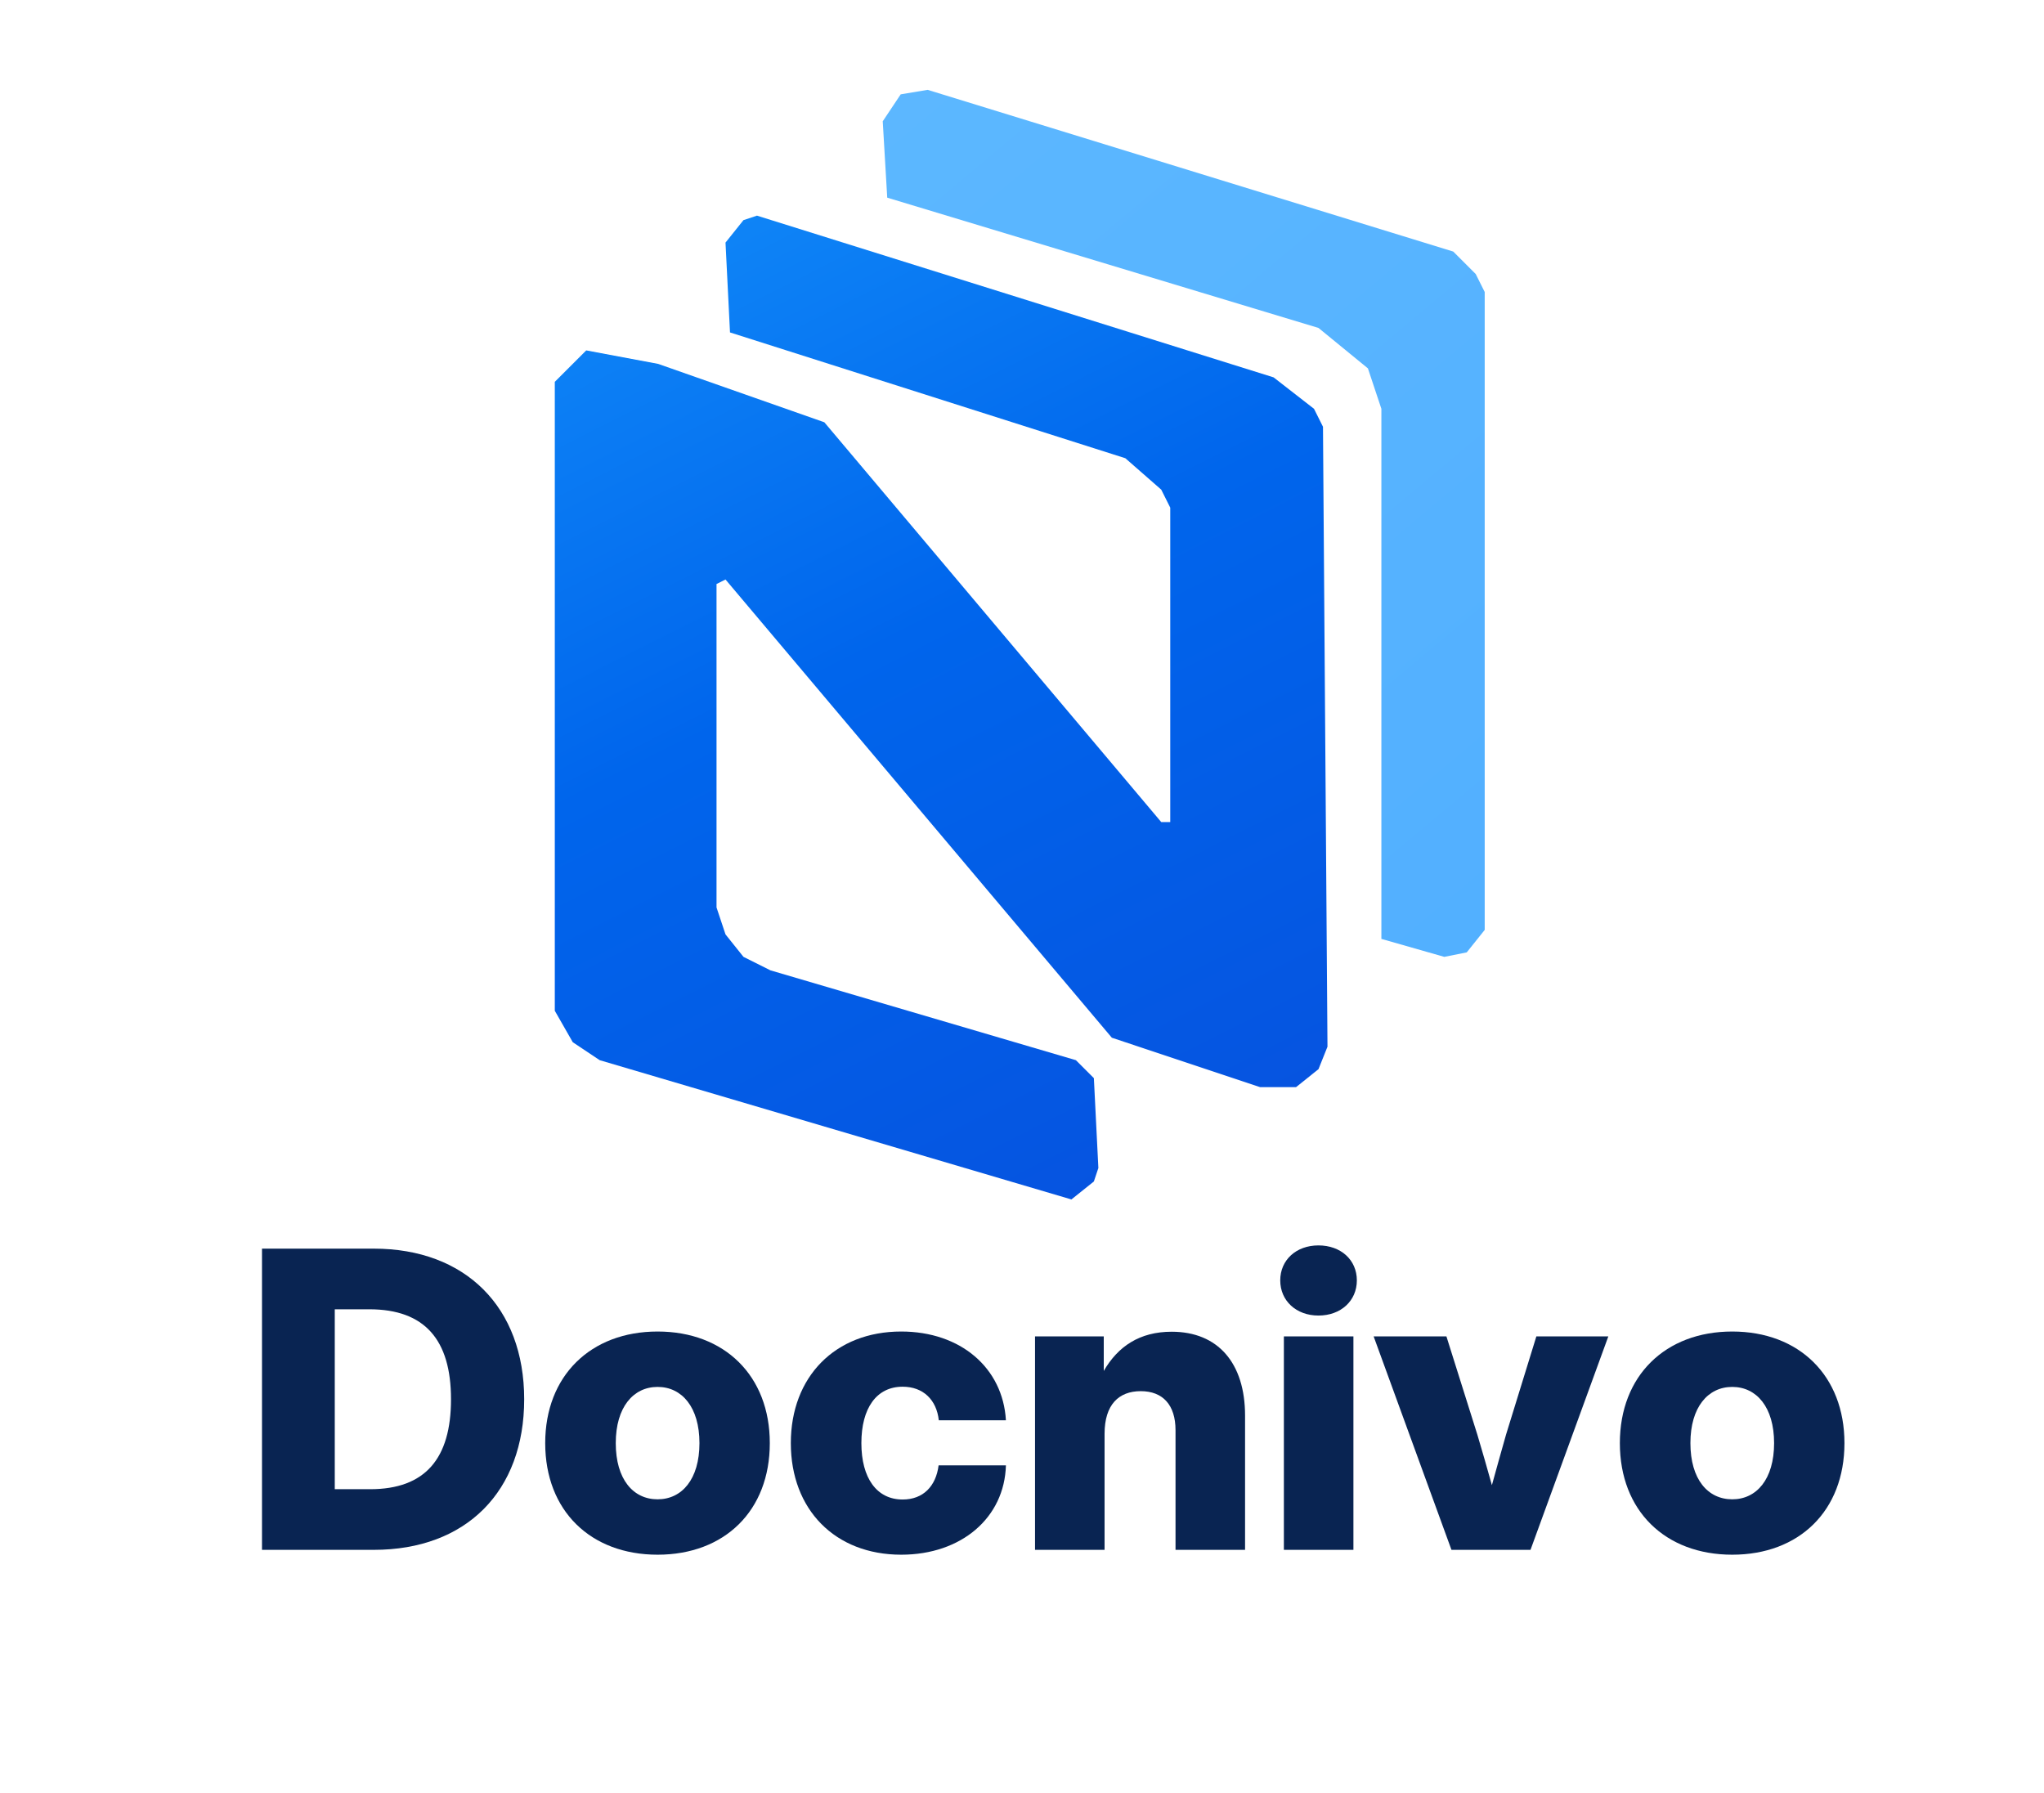
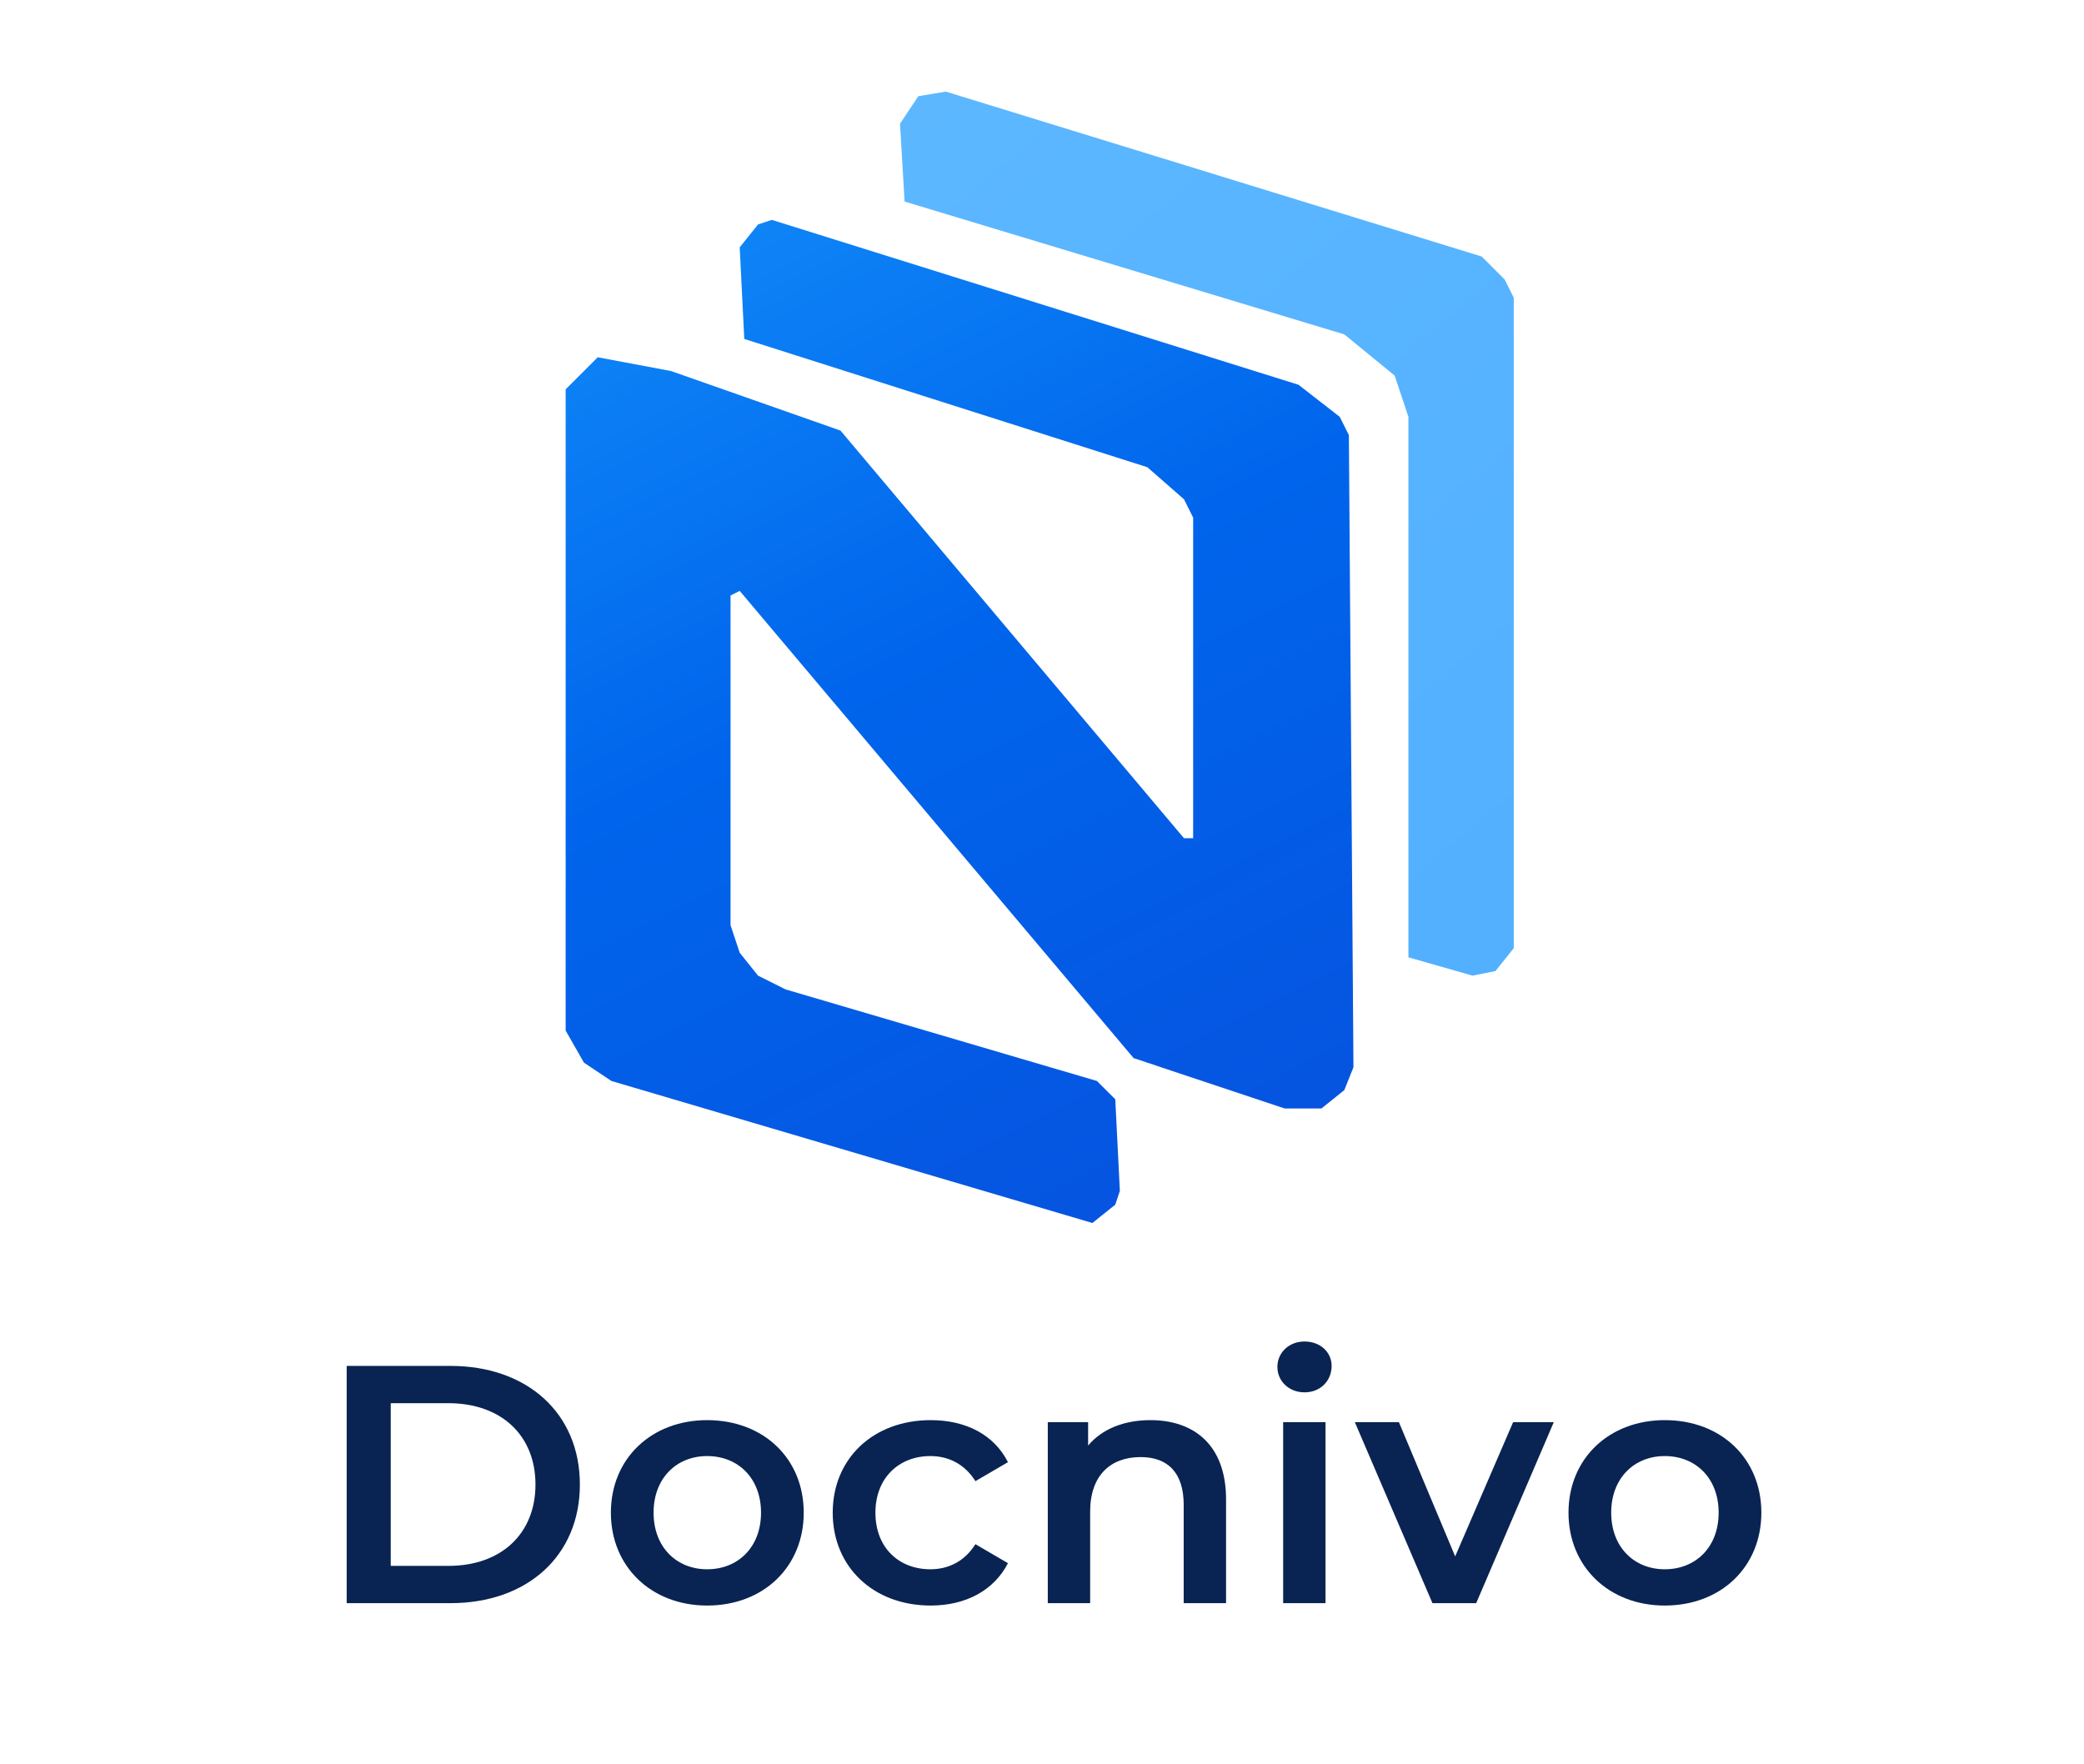
- <svg xmlns="http://www.w3.org/2000/svg" width="455" height="399" viewBox="0 0 455 399" role="img" aria-label="Docnivo stacked logo">
+ <svg xmlns="http://www.w3.org/2000/svg" width="455" height="385" viewBox="0 0 455 385" role="img" aria-label="Docnivo stacked logo">
  <defs>
    <linearGradient id="blueGradient" gradientUnits="userSpaceOnUse" x1="41.6" y1="0" x2="166.4" y2="248.0">
      <stop offset="0" stop-color="#128CF9" />
      <stop offset=".45" stop-color="#0065EC" />
      <stop offset="1" stop-color="#0751DE" />
    </linearGradient>
    <linearGradient id="cyanGradient" gradientUnits="userSpaceOnUse" x1="0" y1="0" x2="208.0" y2="248.0">
      <stop offset="0" stop-color="#5EB9FF" />
      <stop offset="1" stop-color="#50AEFF" />
    </linearGradient>
  </defs>
  <g transform="translate(123.5 20)">
    <path d="M77,1 L73,7 L74,24 L170,53 L181,62 L184,71 L184,189 L198,193 L203,192 L207,187 L207,45 L205,41 L200,36 L83,0 Z" fill="url(#cyanGradient)" />
    <path d="M45,28 L42,29 L38,34 L39,54 L127,82 L135,89 L137,93 L137,163 L135,163 L60,74 L23,61 L7,58 L0,65 L0,205 L4,212 L10,216 L115,247 L120,243 L121,240 L120,220 L116,216 L48,196 L42,193 L38,188 L36,182 L36,110 L38,109 L124,211 L157,222 L165,222 L170,218 L172,213 L171,75 L169,71 L160,64 Z" fill="url(#blueGradient)" />
  </g>
-   <g transform="translate(54 345) scale(0.045 -0.045)" fill="#092452">
-     <g transform="translate(0 0)">
-       <path d="M649 0C1107 0 1393 290 1393 745C1393 1200 1103 1490 649 1490H96V0ZM456 300V1190H627C901 1190 1031 1039 1031 745C1031 452 904 300 631 300Z" />
-     </g>
-     <g transform="translate(1445 0)">
-       <path d="M608 -24C939 -24 1163 193 1163 528C1163 861 939 1080 608 1080C277 1080 52 861 52 528C52 193 277 -24 608 -24ZM608 250C487 250 401 349 401 528C401 706 488 806 608 806C728 806 815 706 815 528C815 349 728 250 608 250Z" />
-     </g>
-     <g transform="translate(2660 0)">
-       <path d="M598 -24C897 -24 1109 160 1116 418H783C770 315 707 249 605 249C477 249 401 355 401 528C401 701 476 807 605 807C707 807 773 742 784 641H1116C1101 900 892 1080 598 1080C271 1080 52 856 52 528C52 199 271 -24 598 -24Z" />
-     </g>
-     <g transform="translate(3824 0)">
-       <path d="M440 574C440 718 510 785 619 785C728 785 791 717 791 592V0H1135V664C1135 924 1001 1079 772 1079C613 1079 506 1006 436 885V1056H96V0H440Z" />
-     </g>
-     <g transform="translate(5055 0)">
-       <path d="M96 0H440V1056H96ZM267 1159C378 1159 457 1232 457 1333C457 1434 378 1506 267 1506C157 1506 78 1434 78 1333C78 1232 157 1159 267 1159Z" />
-     </g>
-     <g transform="translate(5591 0)">
-       <path d="M389 0H780L1165 1056H809L659 570C635 486 612 403 589 320C566 403 542 486 517 570L364 1056H4Z" />
-     </g>
-     <g transform="translate(6761 0)">
-       <path d="M608 -24C939 -24 1163 193 1163 528C1163 861 939 1080 608 1080C277 1080 52 861 52 528C52 193 277 -24 608 -24ZM608 250C487 250 401 349 401 528C401 706 488 806 608 806C728 806 815 706 815 528C815 349 728 250 608 250Z" />
-     </g>
+   <g fill="#092452" aria-hidden="true">
+     <path d="M94 0H400C627 0 782 140 782 350C782 560 627 700 400 700H94ZM224 110V590H394C550 590 651 495 651 350C651 205 550 110 394 110Z" transform="translate(68.736 350.000) scale(0.074 -0.074)" />
+     <path d="M322 -7C488 -7 607 107 607 267C607 427 488 540 322 540C158 540 38 427 38 267C38 107 158 -7 322 -7ZM322 100C232 100 164 165 164 267C164 369 232 434 322 434C413 434 481 369 481 267C481 165 413 100 322 100Z" transform="translate(130.561 350.000) scale(0.074 -0.074)" />
+     <path d="M327 -7C431 -7 514 38 555 118L459 174C427 123 379 100 326 100C234 100 164 163 164 267C164 370 234 434 326 434C379 434 427 411 459 360L555 416C514 497 431 540 327 540C158 540 38 427 38 267C38 107 158 -7 327 -7Z" transform="translate(178.995 350.000) scale(0.074 -0.074)" />
+     <path d="M385 540C307 540 242 514 201 465V534H82V0H207V270C207 377 267 431 356 431C436 431 483 385 483 290V0H608V306C608 467 513 540 385 540Z" transform="translate(222.695 350.000) scale(0.074 -0.074)" />
+     <path d="M145 622C192 622 225 656 225 700C225 741 191 772 145 772C99 772 65 739 65 697C65 655 99 622 145 622ZM82 0H207V534H82Z" transform="translate(274.083 350.000) scale(0.074 -0.074)" />
+     <path d="M462 534 291 138 125 534H-5L224 0H353L582 534Z" transform="translate(296.173 350.000) scale(0.074 -0.074)" />
+     <path d="M322 -7C488 -7 607 107 607 267C607 427 488 540 322 540C158 540 38 427 38 267C38 107 158 -7 322 -7ZM322 100C232 100 164 165 164 267C164 369 232 434 322 434C413 434 481 369 481 267C481 165 413 100 322 100Z" transform="translate(339.639 350.000) scale(0.074 -0.074)" />
  </g>
</svg>
